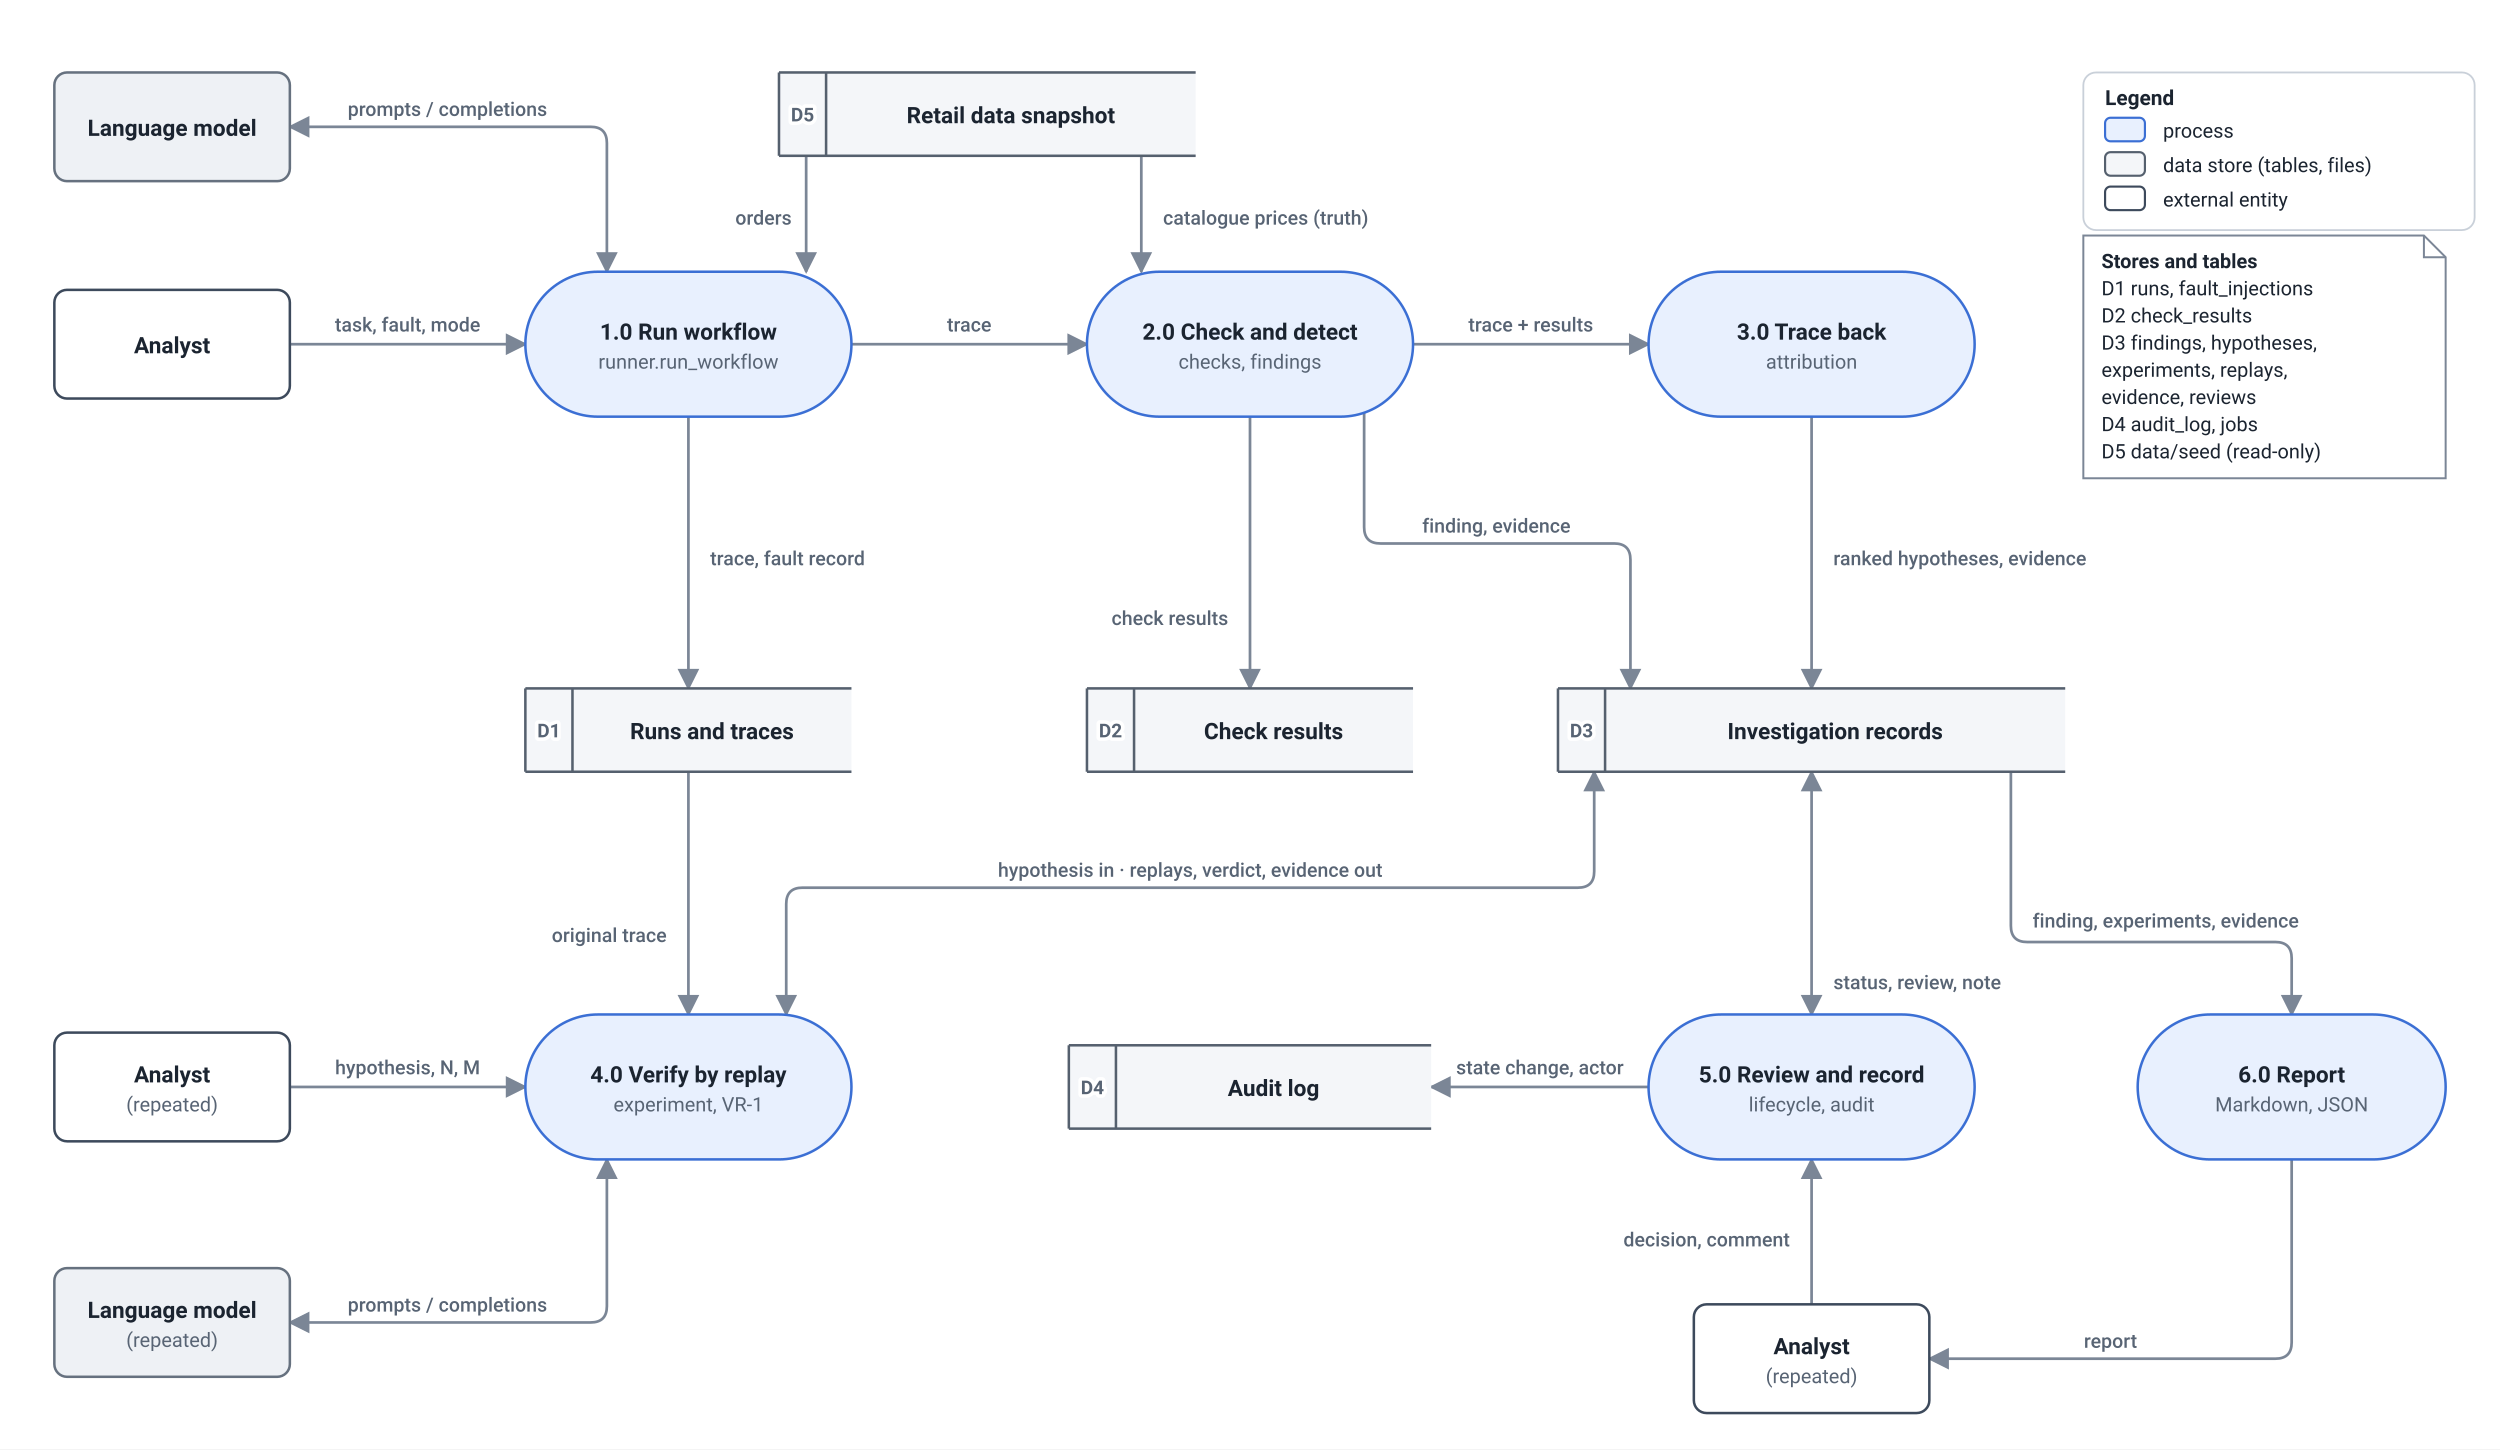
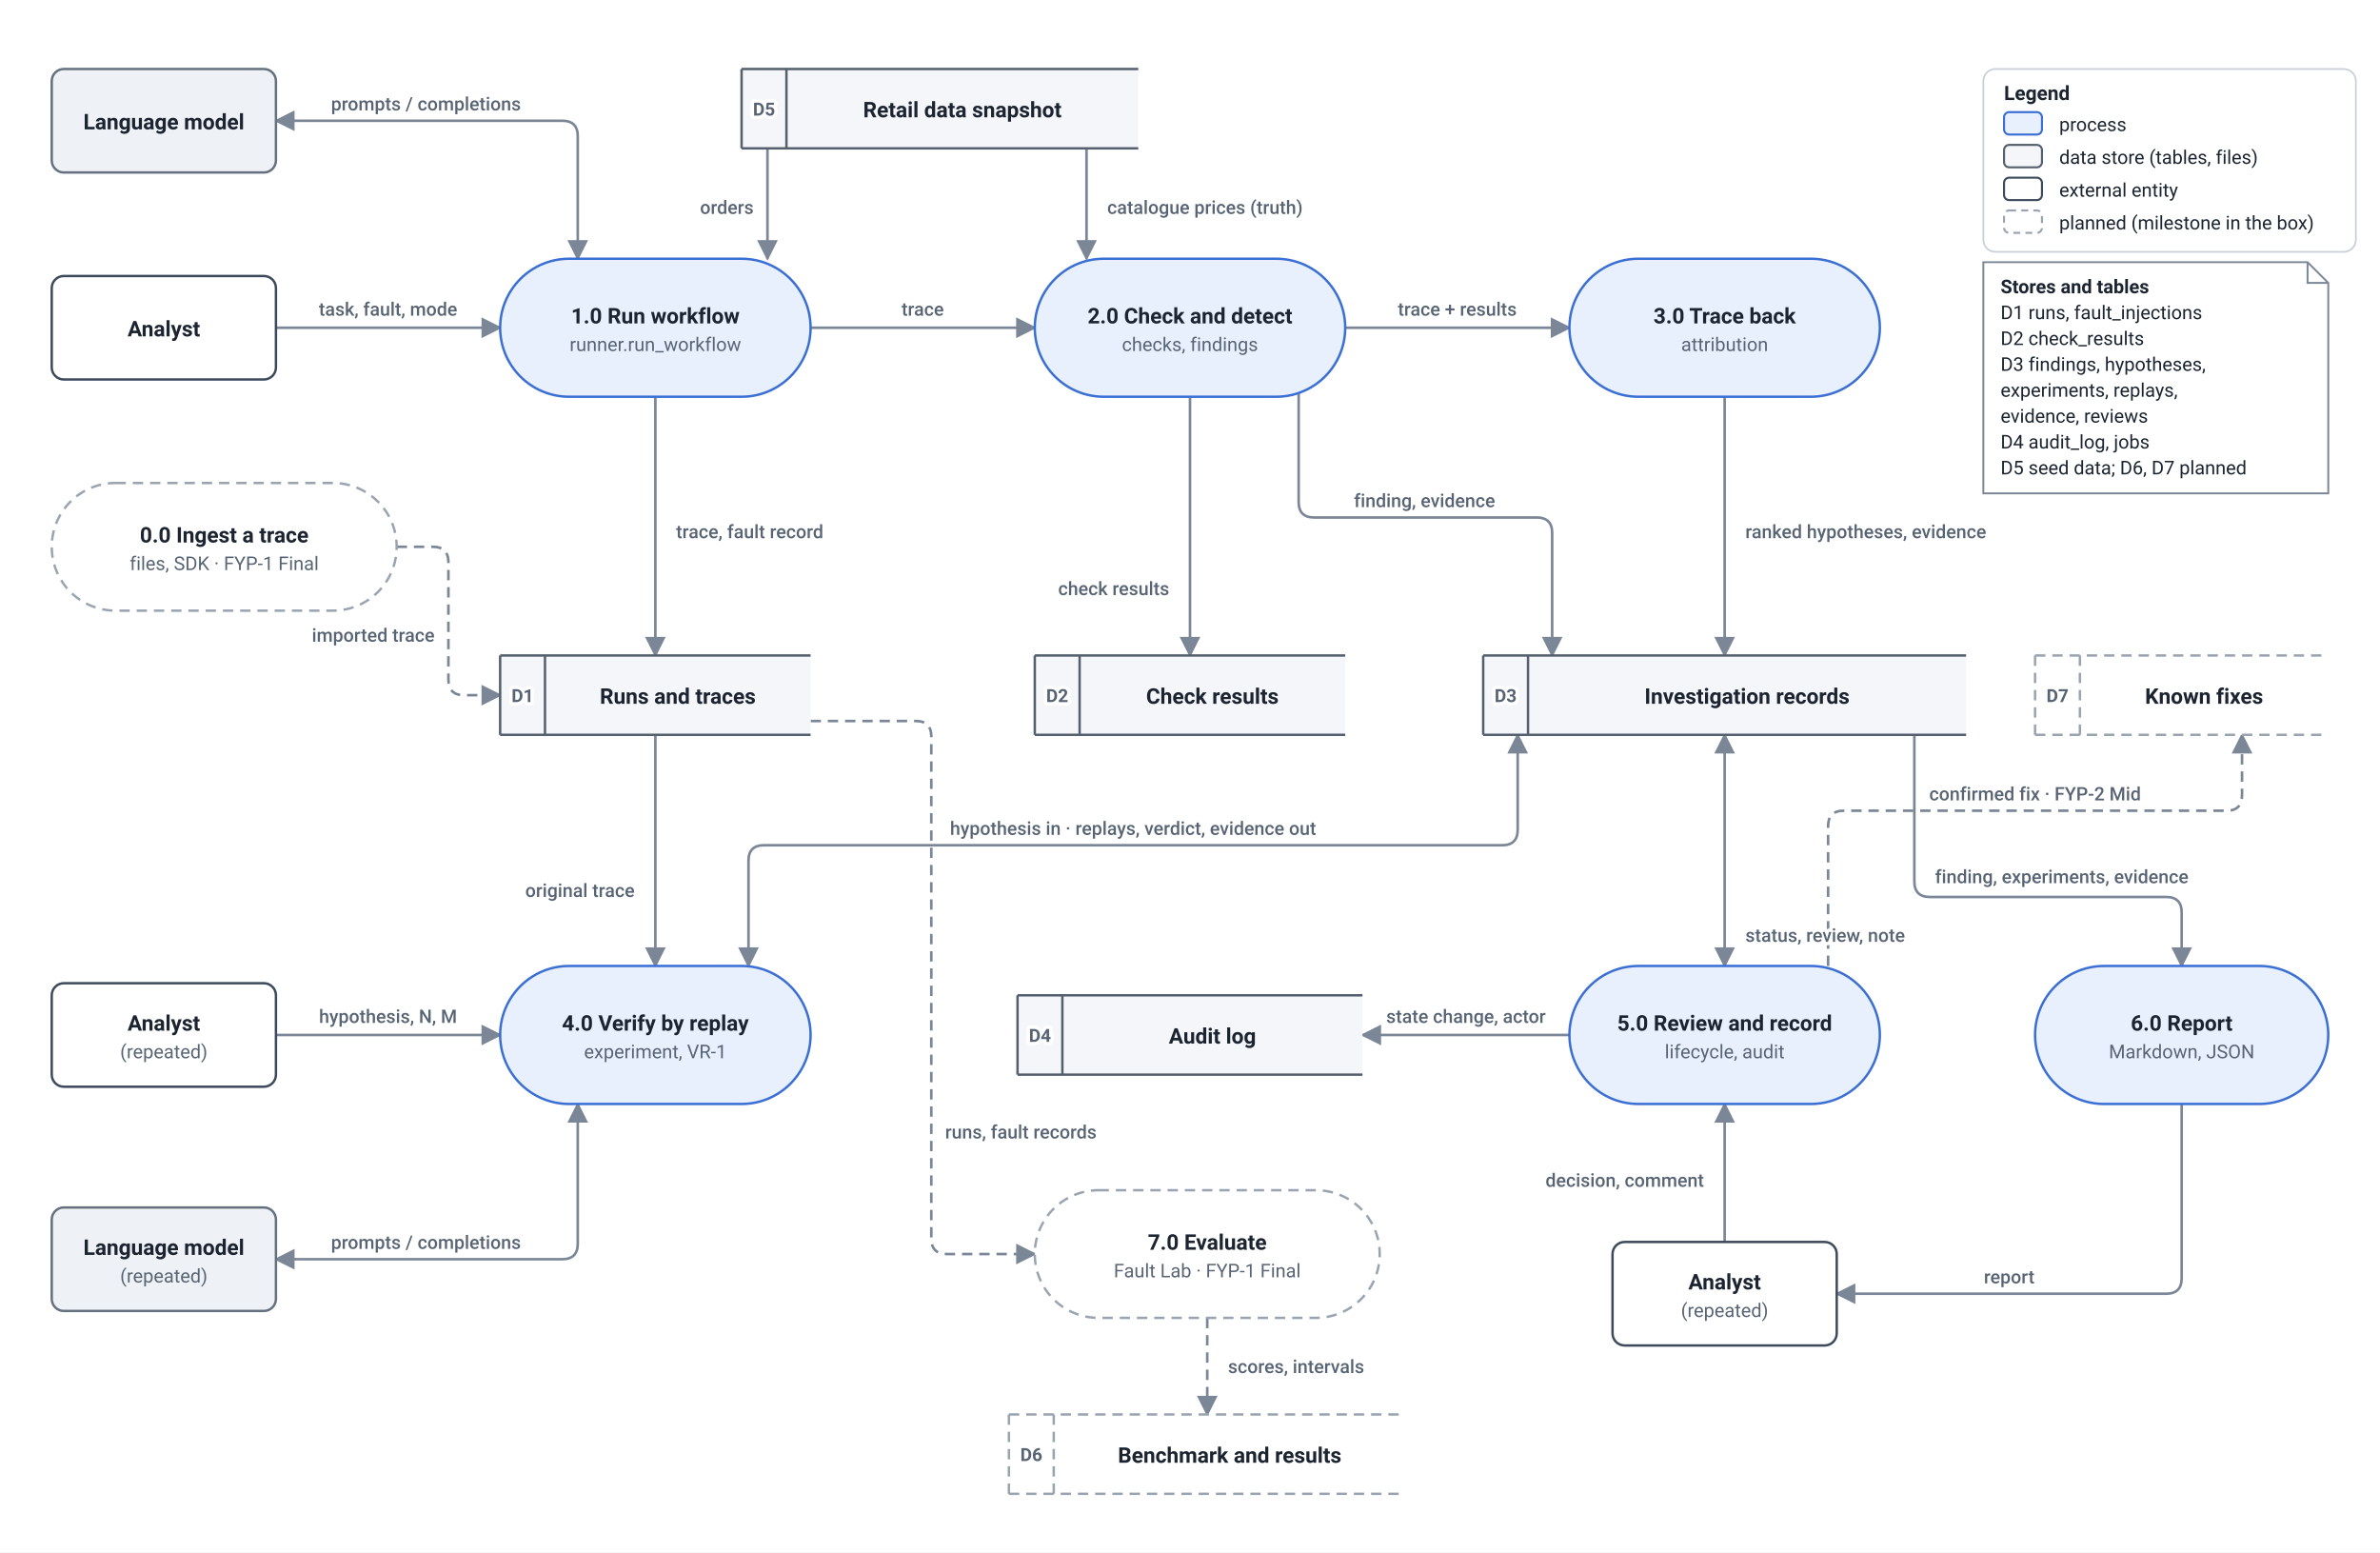
- <svg xmlns="http://www.w3.org/2000/svg" viewBox="0 0 1380 800" width="1380" height="800" role="img" aria-labelledby="dfd-level-1-t dfd-level-1-d" data-diagram="dfd-level-1">
+ <svg xmlns="http://www.w3.org/2000/svg" viewBox="0 0 1380 900" width="1380" height="900" role="img" aria-labelledby="dfd-level-1-t dfd-level-1-d" data-diagram="dfd-level-1">
  <style>text{font-family:'Segoe UI', system-ui, -apple-system, Roboto, 'Helvetica Neue', Arial, sans-serif;} .halo{paint-order:stroke;stroke:#ffffff;stroke-width:4px;stroke-linejoin:round;} .node:focus{outline:none;} .node:focus &gt; :first-child, .node:focus &gt; rect{stroke-width:2.6;}</style>
  <defs>
    <marker id="dfd-level-1-arrow" viewBox="0 0 10 10" refX="9" refY="5" markerWidth="8" markerHeight="8" orient="auto-start-reverse">
      <path d="M0 0 L10 5 L0 10 Z" fill="#7b8696" />
    </marker>
    <marker id="dfd-level-1-open" viewBox="0 0 10 10" refX="9" refY="5" markerWidth="9" markerHeight="9" orient="auto-start-reverse">
      <path d="M0 0 L10 5 L0 10" fill="none" stroke="#7b8696" stroke-width="1.6" />
    </marker>
    <marker id="dfd-level-1-tri" viewBox="0 0 12 12" refX="11" refY="6" markerWidth="11" markerHeight="11" orient="auto-start-reverse">
      <path d="M0 0 L12 6 L0 12 Z" fill="#fff" stroke="#7b8696" stroke-width="1.3" />
    </marker>
    <marker id="dfd-level-1-diamond" viewBox="0 0 16 10" refX="15" refY="5" markerWidth="13" markerHeight="9" orient="auto-start-reverse">
      <path d="M0 5 L8 0 L16 5 L8 10 Z" fill="#7b8696" />
    </marker>
    <marker id="dfd-level-1-odiamond" viewBox="0 0 16 10" refX="15" refY="5" markerWidth="13" markerHeight="9" orient="auto-start-reverse">
      <path d="M0 5 L8 0 L16 5 L8 10 Z" fill="#fff" stroke="#7b8696" stroke-width="1.3" />
    </marker>
    <marker id="dfd-level-1-many" viewBox="0 0 12 12" refX="11" refY="6" markerWidth="11" markerHeight="11" orient="auto-start-reverse">
      <path d="M0 6 H12 M2 6 L12 1 M2 6 L12 11" fill="none" stroke="#7b8696" stroke-width="1.4" />
    </marker>
    <marker id="dfd-level-1-one" viewBox="0 0 12 12" refX="11" refY="6" markerWidth="11" markerHeight="11" orient="auto-start-reverse">
      <path d="M0 6 H12 M7 1 V11" fill="none" stroke="#7b8696" stroke-width="1.4" />
    </marker>
    <marker id="dfd-level-1-dot" viewBox="0 0 10 10" refX="5" refY="5" markerWidth="7" markerHeight="7">
      <circle cx="5" cy="5" r="4" fill="#7b8696" />
    </marker>
  </defs>
-   <rect width="1380" height="800" fill="#ffffff" />
+   <rect width="1380" height="900" fill="#ffffff" />
  <g class="edge" data-from="a1" data-to="p1">
    <path d="M160.0 190.0 L290.0 190.0" fill="none" stroke="#7b8696" stroke-width="1.5" marker-end="url(#dfd-level-1-arrow)" />
  </g>
  <g class="edge" data-from="p1" data-to="m1">
    <path d="M335.0 150.0 L335.0 79.0 Q335.0 70.0 326.0 70.0 L160.0 70.0" fill="none" stroke="#7b8696" stroke-width="1.5" marker-end="url(#dfd-level-1-arrow)" marker-start="url(#dfd-level-1-arrow)" />
  </g>
  <g class="edge" data-from="d5" data-to="p1">
    <path d="M445.0 86.0 L445.0 150.0" fill="none" stroke="#7b8696" stroke-width="1.5" marker-end="url(#dfd-level-1-arrow)" />
  </g>
  <g class="edge" data-from="d5" data-to="p2">
    <path d="M630.0 86.0 L630.0 150.0" fill="none" stroke="#7b8696" stroke-width="1.5" marker-end="url(#dfd-level-1-arrow)" />
  </g>
  <g class="edge" data-from="p1" data-to="p2">
    <path d="M470.0 190.0 L600.0 190.0" fill="none" stroke="#7b8696" stroke-width="1.5" marker-end="url(#dfd-level-1-arrow)" />
  </g>
  <g class="edge" data-from="p2" data-to="p3">
    <path d="M780.0 190.0 L910.0 190.0" fill="none" stroke="#7b8696" stroke-width="1.5" marker-end="url(#dfd-level-1-arrow)" />
  </g>
  <g class="edge" data-from="p1" data-to="d1">
    <path d="M380.0 230.0 L380.0 380.0" fill="none" stroke="#7b8696" stroke-width="1.5" marker-end="url(#dfd-level-1-arrow)" />
  </g>
  <g class="edge" data-from="p2" data-to="d2">
    <path d="M690.0 230.0 L690.0 380.0" fill="none" stroke="#7b8696" stroke-width="1.5" marker-end="url(#dfd-level-1-arrow)" />
  </g>
  <g class="edge" data-from="p2" data-to="d3">
    <path d="M753.0 228.0 L753.0 291.0 Q753.0 300.0 762.0 300.0 L891.0 300.0 Q900.0 300.0 900.0 309.0 L900.0 380.0" fill="none" stroke="#7b8696" stroke-width="1.5" marker-end="url(#dfd-level-1-arrow)" />
  </g>
  <g class="edge" data-from="p3" data-to="d3">
    <path d="M1000.0 230.0 L1000.0 380.0" fill="none" stroke="#7b8696" stroke-width="1.5" marker-end="url(#dfd-level-1-arrow)" />
  </g>
  <g class="edge" data-from="d1" data-to="p4">
    <path d="M380.0 426.0 L380.0 560.0" fill="none" stroke="#7b8696" stroke-width="1.5" marker-end="url(#dfd-level-1-arrow)" />
  </g>
  <g class="edge" data-from="p4" data-to="d3">
    <path d="M434.0 560.0 L434.0 499.0 Q434.0 490.0 443.0 490.0 L871.0 490.0 Q880.0 490.0 880.0 481.0 L880.0 426.0" fill="none" stroke="#7b8696" stroke-width="1.5" marker-end="url(#dfd-level-1-arrow)" marker-start="url(#dfd-level-1-arrow)" />
  </g>
  <g class="edge" data-from="p5" data-to="d3">
    <path d="M1000.0 560.0 L1000.0 426.0" fill="none" stroke="#7b8696" stroke-width="1.5" marker-end="url(#dfd-level-1-arrow)" marker-start="url(#dfd-level-1-arrow)" />
  </g>
  <g class="edge" data-from="d3" data-to="p6">
    <path d="M1110.0 426.0 L1110.0 511.0 Q1110.0 520.0 1119.0 520.0 L1256.0 520.0 Q1265.0 520.0 1265.0 529.0 L1265.0 560.0" fill="none" stroke="#7b8696" stroke-width="1.5" marker-end="url(#dfd-level-1-arrow)" />
  </g>
  <g class="edge" data-from="a2" data-to="p4">
    <path d="M160.0 600.0 L290.0 600.0" fill="none" stroke="#7b8696" stroke-width="1.5" marker-end="url(#dfd-level-1-arrow)" />
  </g>
  <g class="edge" data-from="p4" data-to="m2">
    <path d="M335.0 640.0 L335.0 721.0 Q335.0 730.0 326.0 730.0 L160.0 730.0" fill="none" stroke="#7b8696" stroke-width="1.5" marker-end="url(#dfd-level-1-arrow)" marker-start="url(#dfd-level-1-arrow)" />
  </g>
  <g class="edge" data-from="p5" data-to="d4">
    <path d="M910.0 600.0 L790.0 600.0" fill="none" stroke="#7b8696" stroke-width="1.5" marker-end="url(#dfd-level-1-arrow)" />
  </g>
  <g class="edge" data-from="a3" data-to="p5">
    <path d="M1000.0 720.0 L1000.0 640.0" fill="none" stroke="#7b8696" stroke-width="1.5" marker-end="url(#dfd-level-1-arrow)" />
  </g>
  <g class="edge" data-from="p6" data-to="a3">
    <path d="M1265.0 640.0 L1265.0 741.0 Q1265.0 750.0 1256.0 750.0 L1065.0 750.0" fill="none" stroke="#7b8696" stroke-width="1.5" marker-end="url(#dfd-level-1-arrow)" />
+   </g>
+   <g class="edge" data-from="p0" data-to="d1">
+     <path d="M230.0 317.0 L251.0 317.0 Q260.0 317.0 260.0 326.0 L260.0 394.0 Q260.0 403.0 269.0 403.0 L290.0 403.0" fill="none" stroke="#7b8696" stroke-width="1.5" stroke-dasharray="6 4" marker-end="url(#dfd-level-1-arrow)" />
+   </g>
+   <g class="edge" data-from="d1" data-to="p7">
+     <path d="M470.0 418.0 L531.0 418.0 Q540.0 418.0 540.0 427.0 L540.0 718.0 Q540.0 727.0 549.0 727.0 L600.0 727.0" fill="none" stroke="#7b8696" stroke-width="1.5" stroke-dasharray="6 4" marker-end="url(#dfd-level-1-arrow)" />
+   </g>
+   <g class="edge" data-from="p7" data-to="d6">
+     <path d="M700.0 764.0 L700.0 820.0" fill="none" stroke="#7b8696" stroke-width="1.5" stroke-dasharray="6 4" marker-end="url(#dfd-level-1-arrow)" />
+   </g>
+   <g class="edge" data-from="p5" data-to="d7">
+     <path d="M1060.0 560.0 L1060.0 479.0 Q1060.0 470.0 1069.0 470.0 L1291.0 470.0 Q1300.0 470.0 1300.0 461.0 L1300.0 426.0" fill="none" stroke="#7b8696" stroke-width="1.5" stroke-dasharray="6 4" marker-end="url(#dfd-level-1-arrow)" />
  </g>
  <g class="node" data-id="p1" tabindex="0">
    <rect x="290" y="150" width="180" height="80" rx="40.0" fill="#e8f0fe" stroke="#3b6fd4" stroke-width="1.4" />
    <text x="380.0" y="187.5" text-anchor="middle" style="font-size:12.5px;font-weight:650;fill:#1b2430;">1.0  Run workflow</text>
    <text x="380.0" y="203.5" text-anchor="middle" style="font-size:11px;font-weight:400;fill:#586474;">runner.run_workflow</text>
  </g>
  <g class="node" data-id="p2" tabindex="0">
    <rect x="600" y="150" width="180" height="80" rx="40.0" fill="#e8f0fe" stroke="#3b6fd4" stroke-width="1.4" />
    <text x="690.0" y="187.5" text-anchor="middle" style="font-size:12.5px;font-weight:650;fill:#1b2430;">2.0  Check and detect</text>
    <text x="690.0" y="203.5" text-anchor="middle" style="font-size:11px;font-weight:400;fill:#586474;">checks, findings</text>
  </g>
  <g class="node" data-id="p3" tabindex="0">
    <rect x="910" y="150" width="180" height="80" rx="40.0" fill="#e8f0fe" stroke="#3b6fd4" stroke-width="1.4" />
    <text x="1000.0" y="187.5" text-anchor="middle" style="font-size:12.5px;font-weight:650;fill:#1b2430;">3.0  Trace back</text>
    <text x="1000.0" y="203.5" text-anchor="middle" style="font-size:11px;font-weight:400;fill:#586474;">attribution</text>
  </g>
  <g class="node" data-id="p4" tabindex="0">
    <rect x="290" y="560" width="180" height="80" rx="40.0" fill="#e8f0fe" stroke="#3b6fd4" stroke-width="1.4" />
    <text x="380.0" y="597.5" text-anchor="middle" style="font-size:12.5px;font-weight:650;fill:#1b2430;">4.0  Verify by replay</text>
    <text x="380.0" y="613.5" text-anchor="middle" style="font-size:11px;font-weight:400;fill:#586474;">experiment, VR-1</text>
  </g>
  <g class="node" data-id="p5" tabindex="0">
    <rect x="910" y="560" width="180" height="80" rx="40.0" fill="#e8f0fe" stroke="#3b6fd4" stroke-width="1.4" />
    <text x="1000.0" y="597.5" text-anchor="middle" style="font-size:12.5px;font-weight:650;fill:#1b2430;">5.0  Review and record</text>
    <text x="1000.0" y="613.5" text-anchor="middle" style="font-size:11px;font-weight:400;fill:#586474;">lifecycle, audit</text>
  </g>
  <g class="node" data-id="p6" tabindex="0">
    <rect x="1180" y="560" width="170" height="80" rx="40.0" fill="#e8f0fe" stroke="#3b6fd4" stroke-width="1.4" />
    <text x="1265.0" y="597.5" text-anchor="middle" style="font-size:12.5px;font-weight:650;fill:#1b2430;">6.0  Report</text>
    <text x="1265.0" y="613.5" text-anchor="middle" style="font-size:11px;font-weight:400;fill:#586474;">Markdown, JSON</text>
  </g>
  <g class="node" data-id="d1" tabindex="0">
    <rect x="290" y="380" width="180" height="46" fill="#f4f6f9" stroke="none" />
    <path d="M290 380 H470 M290 426 H470 M290 380 V426 M316 380 V426" fill="none" stroke="#55606e" stroke-width="1.4" />
    <text x="393.0" y="408.0" text-anchor="middle" style="font-size:12.5px;font-weight:650;fill:#1b2430;">Runs and traces</text>
  </g>
  <g class="node" data-id="d2" tabindex="0">
    <rect x="600" y="380" width="180" height="46" fill="#f4f6f9" stroke="none" />
    <path d="M600 380 H780 M600 426 H780 M600 380 V426 M626 380 V426" fill="none" stroke="#55606e" stroke-width="1.4" />
    <text x="703.0" y="408.0" text-anchor="middle" style="font-size:12.5px;font-weight:650;fill:#1b2430;">Check results</text>
  </g>
  <g class="node" data-id="d3" tabindex="0">
    <rect x="860" y="380" width="280" height="46" fill="#f4f6f9" stroke="none" />
    <path d="M860 380 H1140 M860 426 H1140 M860 380 V426 M886 380 V426" fill="none" stroke="#55606e" stroke-width="1.4" />
    <text x="1013.0" y="408.0" text-anchor="middle" style="font-size:12.5px;font-weight:650;fill:#1b2430;">Investigation records</text>
  </g>
  <g class="node" data-id="d4" tabindex="0">
    <rect x="590" y="577" width="200" height="46" fill="#f4f6f9" stroke="none" />
    <path d="M590 577 H790 M590 623 H790 M590 577 V623 M616 577 V623" fill="none" stroke="#55606e" stroke-width="1.4" />
    <text x="703.0" y="605.0" text-anchor="middle" style="font-size:12.5px;font-weight:650;fill:#1b2430;">Audit log</text>
  </g>
  <g class="node" data-id="d5" tabindex="0">
    <rect x="430" y="40" width="230" height="46" fill="#f4f6f9" stroke="none" />
    <path d="M430 40 H660 M430 86 H660 M430 40 V86 M456 40 V86" fill="none" stroke="#55606e" stroke-width="1.4" />
    <text x="558.0" y="68.0" text-anchor="middle" style="font-size:12.5px;font-weight:650;fill:#1b2430;">Retail data snapshot</text>
  </g>
+   <g class="node" data-id="p0" tabindex="0">
+     <rect x="30" y="280" width="200" height="74" rx="37.0" fill="#ffffff" stroke="#9aa4b1" stroke-width="1.4" stroke-dasharray="6 4" />
+     <text x="130.0" y="314.5" text-anchor="middle" style="font-size:12.5px;font-weight:650;fill:#1b2430;">0.0  Ingest a trace</text>
+     <text x="130.0" y="330.5" text-anchor="middle" style="font-size:11px;font-weight:400;fill:#586474;">files, SDK · FYP-1 Final</text>
+   </g>
+   <g class="node" data-id="p7" tabindex="0">
+     <rect x="600" y="690" width="200" height="74" rx="37.0" fill="#ffffff" stroke="#9aa4b1" stroke-width="1.4" stroke-dasharray="6 4" />
+     <text x="700.0" y="724.5" text-anchor="middle" style="font-size:12.5px;font-weight:650;fill:#1b2430;">7.0  Evaluate</text>
+     <text x="700.0" y="740.5" text-anchor="middle" style="font-size:11px;font-weight:400;fill:#586474;">Fault Lab · FYP-1 Final</text>
+   </g>
+   <g class="node" data-id="d6" tabindex="0">
+     <rect x="585" y="820" width="230" height="46" fill="#ffffff" stroke="none" />
+     <path d="M585 820 H815 M585 866 H815 M585 820 V866 M611 820 V866" fill="none" stroke="#9aa4b1" stroke-width="1.4" stroke-dasharray="6 4" />
+     <text x="713.0" y="848.0" text-anchor="middle" style="font-size:12.5px;font-weight:650;fill:#1b2430;">Benchmark and results</text>
+   </g>
+   <g class="node" data-id="d7" tabindex="0">
+     <rect x="1180" y="380" width="170" height="46" fill="#ffffff" stroke="none" />
+     <path d="M1180 380 H1350 M1180 426 H1350 M1180 380 V426 M1206 380 V426" fill="none" stroke="#9aa4b1" stroke-width="1.4" stroke-dasharray="6 4" />
+     <text x="1278.0" y="408.0" text-anchor="middle" style="font-size:12.5px;font-weight:650;fill:#1b2430;">Known fixes</text>
+   </g>
  <g class="node" data-id="a1" tabindex="0">
    <rect x="30" y="160" width="130" height="60" rx="7" fill="#ffffff" stroke="#3d4a5c" stroke-width="1.4" />
    <text x="95.0" y="195.0" text-anchor="middle" style="font-size:12.5px;font-weight:650;fill:#1b2430;">Analyst</text>
  </g>
  <g class="node" data-id="m1" tabindex="0">
    <rect x="30" y="40" width="130" height="60" rx="7" fill="#eef1f5" stroke="#66717f" stroke-width="1.4" />
    <text x="95.0" y="75.0" text-anchor="middle" style="font-size:12.5px;font-weight:650;fill:#1b2430;">Language model</text>
  </g>
  <g class="node" data-id="a2" tabindex="0">
    <rect x="30" y="570" width="130" height="60" rx="7" fill="#ffffff" stroke="#3d4a5c" stroke-width="1.4" />
    <text x="95.0" y="597.5" text-anchor="middle" style="font-size:12.5px;font-weight:650;fill:#1b2430;">Analyst</text>
    <text x="95.0" y="613.5" text-anchor="middle" style="font-size:11px;font-weight:400;fill:#586474;">(repeated)</text>
  </g>
  <g class="node" data-id="m2" tabindex="0">
    <rect x="30" y="700" width="130" height="60" rx="7" fill="#eef1f5" stroke="#66717f" stroke-width="1.4" />
    <text x="95.0" y="727.5" text-anchor="middle" style="font-size:12.5px;font-weight:650;fill:#1b2430;">Language model</text>
    <text x="95.0" y="743.5" text-anchor="middle" style="font-size:11px;font-weight:400;fill:#586474;">(repeated)</text>
  </g>
  <g class="node" data-id="a3" tabindex="0">
    <rect x="935" y="720" width="130" height="60" rx="7" fill="#ffffff" stroke="#3d4a5c" stroke-width="1.4" />
    <text x="1000.0" y="747.5" text-anchor="middle" style="font-size:12.5px;font-weight:650;fill:#1b2430;">Analyst</text>
    <text x="1000.0" y="763.5" text-anchor="middle" style="font-size:11px;font-weight:400;fill:#586474;">(repeated)</text>
  </g>
  <g class="note">
-     <path d="M1150 130 H1338 L1350 142 V264 H1150 Z" fill="#ffffff" stroke="#7b8696" stroke-width="1.1" />
-     <path d="M1338 130 V142 H1350" fill="none" stroke="#7b8696" stroke-width="1.1" />
-     <text x="1160.0" y="148.0" text-anchor="start" style="font-size:11px;font-weight:700;fill:#1b2430;">Stores and tables</text>
-     <text x="1160.0" y="163.0" text-anchor="start" style="font-size:11px;font-weight:400;fill:#1b2430;">D1 runs, fault_injections</text>
-     <text x="1160.0" y="178.0" text-anchor="start" style="font-size:11px;font-weight:400;fill:#1b2430;">D2 check_results</text>
-     <text x="1160.0" y="193.0" text-anchor="start" style="font-size:11px;font-weight:400;fill:#1b2430;">D3 findings, hypotheses,</text>
-     <text x="1160.0" y="208.0" text-anchor="start" style="font-size:11px;font-weight:400;fill:#1b2430;">   experiments, replays,</text>
-     <text x="1160.0" y="223.0" text-anchor="start" style="font-size:11px;font-weight:400;fill:#1b2430;">   evidence, reviews</text>
-     <text x="1160.0" y="238.0" text-anchor="start" style="font-size:11px;font-weight:400;fill:#1b2430;">D4 audit_log, jobs</text>
-     <text x="1160.0" y="253.0" text-anchor="start" style="font-size:11px;font-weight:400;fill:#1b2430;">D5 data/seed (read-only)</text>
+     <path d="M1150 152 H1338 L1350 164 V286 H1150 Z" fill="#ffffff" stroke="#7b8696" stroke-width="1.1" />
+     <path d="M1338 152 V164 H1350" fill="none" stroke="#7b8696" stroke-width="1.1" />
+     <text x="1160.0" y="170.0" text-anchor="start" style="font-size:11px;font-weight:700;fill:#1b2430;">Stores and tables</text>
+     <text x="1160.0" y="185.0" text-anchor="start" style="font-size:11px;font-weight:400;fill:#1b2430;">D1 runs, fault_injections</text>
+     <text x="1160.0" y="200.0" text-anchor="start" style="font-size:11px;font-weight:400;fill:#1b2430;">D2 check_results</text>
+     <text x="1160.0" y="215.0" text-anchor="start" style="font-size:11px;font-weight:400;fill:#1b2430;">D3 findings, hypotheses,</text>
+     <text x="1160.0" y="230.0" text-anchor="start" style="font-size:11px;font-weight:400;fill:#1b2430;">   experiments, replays,</text>
+     <text x="1160.0" y="245.0" text-anchor="start" style="font-size:11px;font-weight:400;fill:#1b2430;">   evidence, reviews</text>
+     <text x="1160.0" y="260.0" text-anchor="start" style="font-size:11px;font-weight:400;fill:#1b2430;">D4 audit_log, jobs</text>
+     <text x="1160.0" y="275.0" text-anchor="start" style="font-size:11px;font-weight:400;fill:#1b2430;">D5 seed data; D6, D7 planned</text>
  </g>
  <text x="303.0" y="407.0" text-anchor="middle" style="font-size:10.5px;font-weight:700;fill:#586474;" class="halo">D1</text>
  <text x="613.0" y="407.0" text-anchor="middle" style="font-size:10.5px;font-weight:700;fill:#586474;" class="halo">D2</text>
  <text x="873.0" y="407.0" text-anchor="middle" style="font-size:10.5px;font-weight:700;fill:#586474;" class="halo">D3</text>
  <text x="603.0" y="604.0" text-anchor="middle" style="font-size:10.5px;font-weight:700;fill:#586474;" class="halo">D4</text>
  <text x="443.0" y="67.0" text-anchor="middle" style="font-size:10.5px;font-weight:700;fill:#586474;" class="halo">D5</text>
+   <text x="598.0" y="847.0" text-anchor="middle" style="font-size:10.5px;font-weight:700;fill:#586474;" class="halo">D6</text>
+   <text x="1193.0" y="407.0" text-anchor="middle" style="font-size:10.5px;font-weight:700;fill:#586474;" class="halo">D7</text>
  <text x="225.0" y="183.0" text-anchor="middle" style="font-size:10.8px;font-weight:500;fill:#586474;" class="halo">task, fault, mode</text>
  <text x="247.0" y="64.0" text-anchor="middle" style="font-size:10.8px;font-weight:500;fill:#586474;" class="halo">prompts / completions</text>
  <text x="437.0" y="124.0" text-anchor="end" style="font-size:10.8px;font-weight:500;fill:#586474;" class="halo">orders</text>
  <text x="642.0" y="124.0" text-anchor="start" style="font-size:10.8px;font-weight:500;fill:#586474;" class="halo">catalogue prices (truth)</text>
  <text x="535.0" y="183.0" text-anchor="middle" style="font-size:10.8px;font-weight:500;fill:#586474;" class="halo">trace</text>
  <text x="845.0" y="183.0" text-anchor="middle" style="font-size:10.8px;font-weight:500;fill:#586474;" class="halo">trace + results</text>
  <text x="392.0" y="312.0" text-anchor="start" style="font-size:10.8px;font-weight:500;fill:#586474;" class="halo">trace, fault record</text>
  <text x="678.0" y="345.0" text-anchor="end" style="font-size:10.8px;font-weight:500;fill:#586474;" class="halo">check results</text>
  <text x="826.0" y="294.0" text-anchor="middle" style="font-size:10.8px;font-weight:500;fill:#586474;" class="halo">finding, evidence</text>
  <text x="1012.0" y="312.0" text-anchor="start" style="font-size:10.8px;font-weight:500;fill:#586474;" class="halo">ranked hypotheses, evidence</text>
  <text x="368.0" y="520.0" text-anchor="end" style="font-size:10.8px;font-weight:500;fill:#586474;" class="halo">original trace</text>
  <text x="657.0" y="484.0" text-anchor="middle" style="font-size:10.8px;font-weight:500;fill:#586474;" class="halo">hypothesis in · replays, verdict, evidence out</text>
  <text x="1012.0" y="546.0" text-anchor="start" style="font-size:10.8px;font-weight:500;fill:#586474;" class="halo">status, review, note</text>
  <text x="1122.0" y="512.0" text-anchor="start" style="font-size:10.8px;font-weight:500;fill:#586474;" class="halo">finding, experiments, evidence</text>
  <text x="225.0" y="593.0" text-anchor="middle" style="font-size:10.8px;font-weight:500;fill:#586474;" class="halo">hypothesis, N, M</text>
  <text x="247.0" y="724.0" text-anchor="middle" style="font-size:10.8px;font-weight:500;fill:#586474;" class="halo">prompts / completions</text>
  <text x="850.0" y="593.0" text-anchor="middle" style="font-size:10.8px;font-weight:500;fill:#586474;" class="halo">state change, actor</text>
  <text x="988.0" y="688.0" text-anchor="end" style="font-size:10.8px;font-weight:500;fill:#586474;" class="halo">decision, comment</text>
  <text x="1165.0" y="744.0" text-anchor="middle" style="font-size:10.8px;font-weight:500;fill:#586474;" class="halo">report</text>
+   <text x="252.0" y="372.0" text-anchor="end" style="font-size:10.8px;font-weight:500;fill:#586474;" class="halo">imported trace</text>
+   <text x="548.0" y="660.0" text-anchor="start" style="font-size:10.8px;font-weight:500;fill:#586474;" class="halo">runs, fault records</text>
+   <text x="712.0" y="796.0" text-anchor="start" style="font-size:10.8px;font-weight:500;fill:#586474;" class="halo">scores, intervals</text>
+   <text x="1180.0" y="464.0" text-anchor="middle" style="font-size:10.8px;font-weight:500;fill:#586474;" class="halo">confirmed fix · FYP-2 Mid</text>
  <g class="legend">
-     <rect x="1150" y="40" width="216" height="87" rx="7" fill="#ffffff" stroke="#c9d0d9" stroke-width="1" />
+     <rect x="1150" y="40" width="216" height="106" rx="7" fill="#ffffff" stroke="#c9d0d9" stroke-width="1" />
    <text x="1162.0" y="58.0" text-anchor="start" style="font-size:11.5px;font-weight:700;fill:#1b2430;">Legend</text>
    <rect x="1162" y="65" width="22" height="13" rx="3" fill="#e8f0fe" stroke="#3b6fd4" stroke-width="1.2" />
    <text x="1194.0" y="76.0" text-anchor="start" style="font-size:11px;font-weight:400;fill:#1b2430;">process</text>
    <rect x="1162" y="84" width="22" height="13" rx="3" fill="#f4f6f9" stroke="#55606e" stroke-width="1.2" />
    <text x="1194.0" y="95.0" text-anchor="start" style="font-size:11px;font-weight:400;fill:#1b2430;">data store (tables, files)</text>
    <rect x="1162" y="103" width="22" height="13" rx="3" fill="#ffffff" stroke="#3d4a5c" stroke-width="1.2" />
    <text x="1194.0" y="114.0" text-anchor="start" style="font-size:11px;font-weight:400;fill:#1b2430;">external entity</text>
+     <rect x="1162" y="122" width="22" height="13" rx="3" fill="#ffffff" stroke="#9aa4b1" stroke-width="1.2" stroke-dasharray="4 3" />
+     <text x="1194.0" y="133.0" text-anchor="start" style="font-size:11px;font-weight:400;fill:#1b2430;">planned (milestone in the box)</text>
  </g>
</svg>
